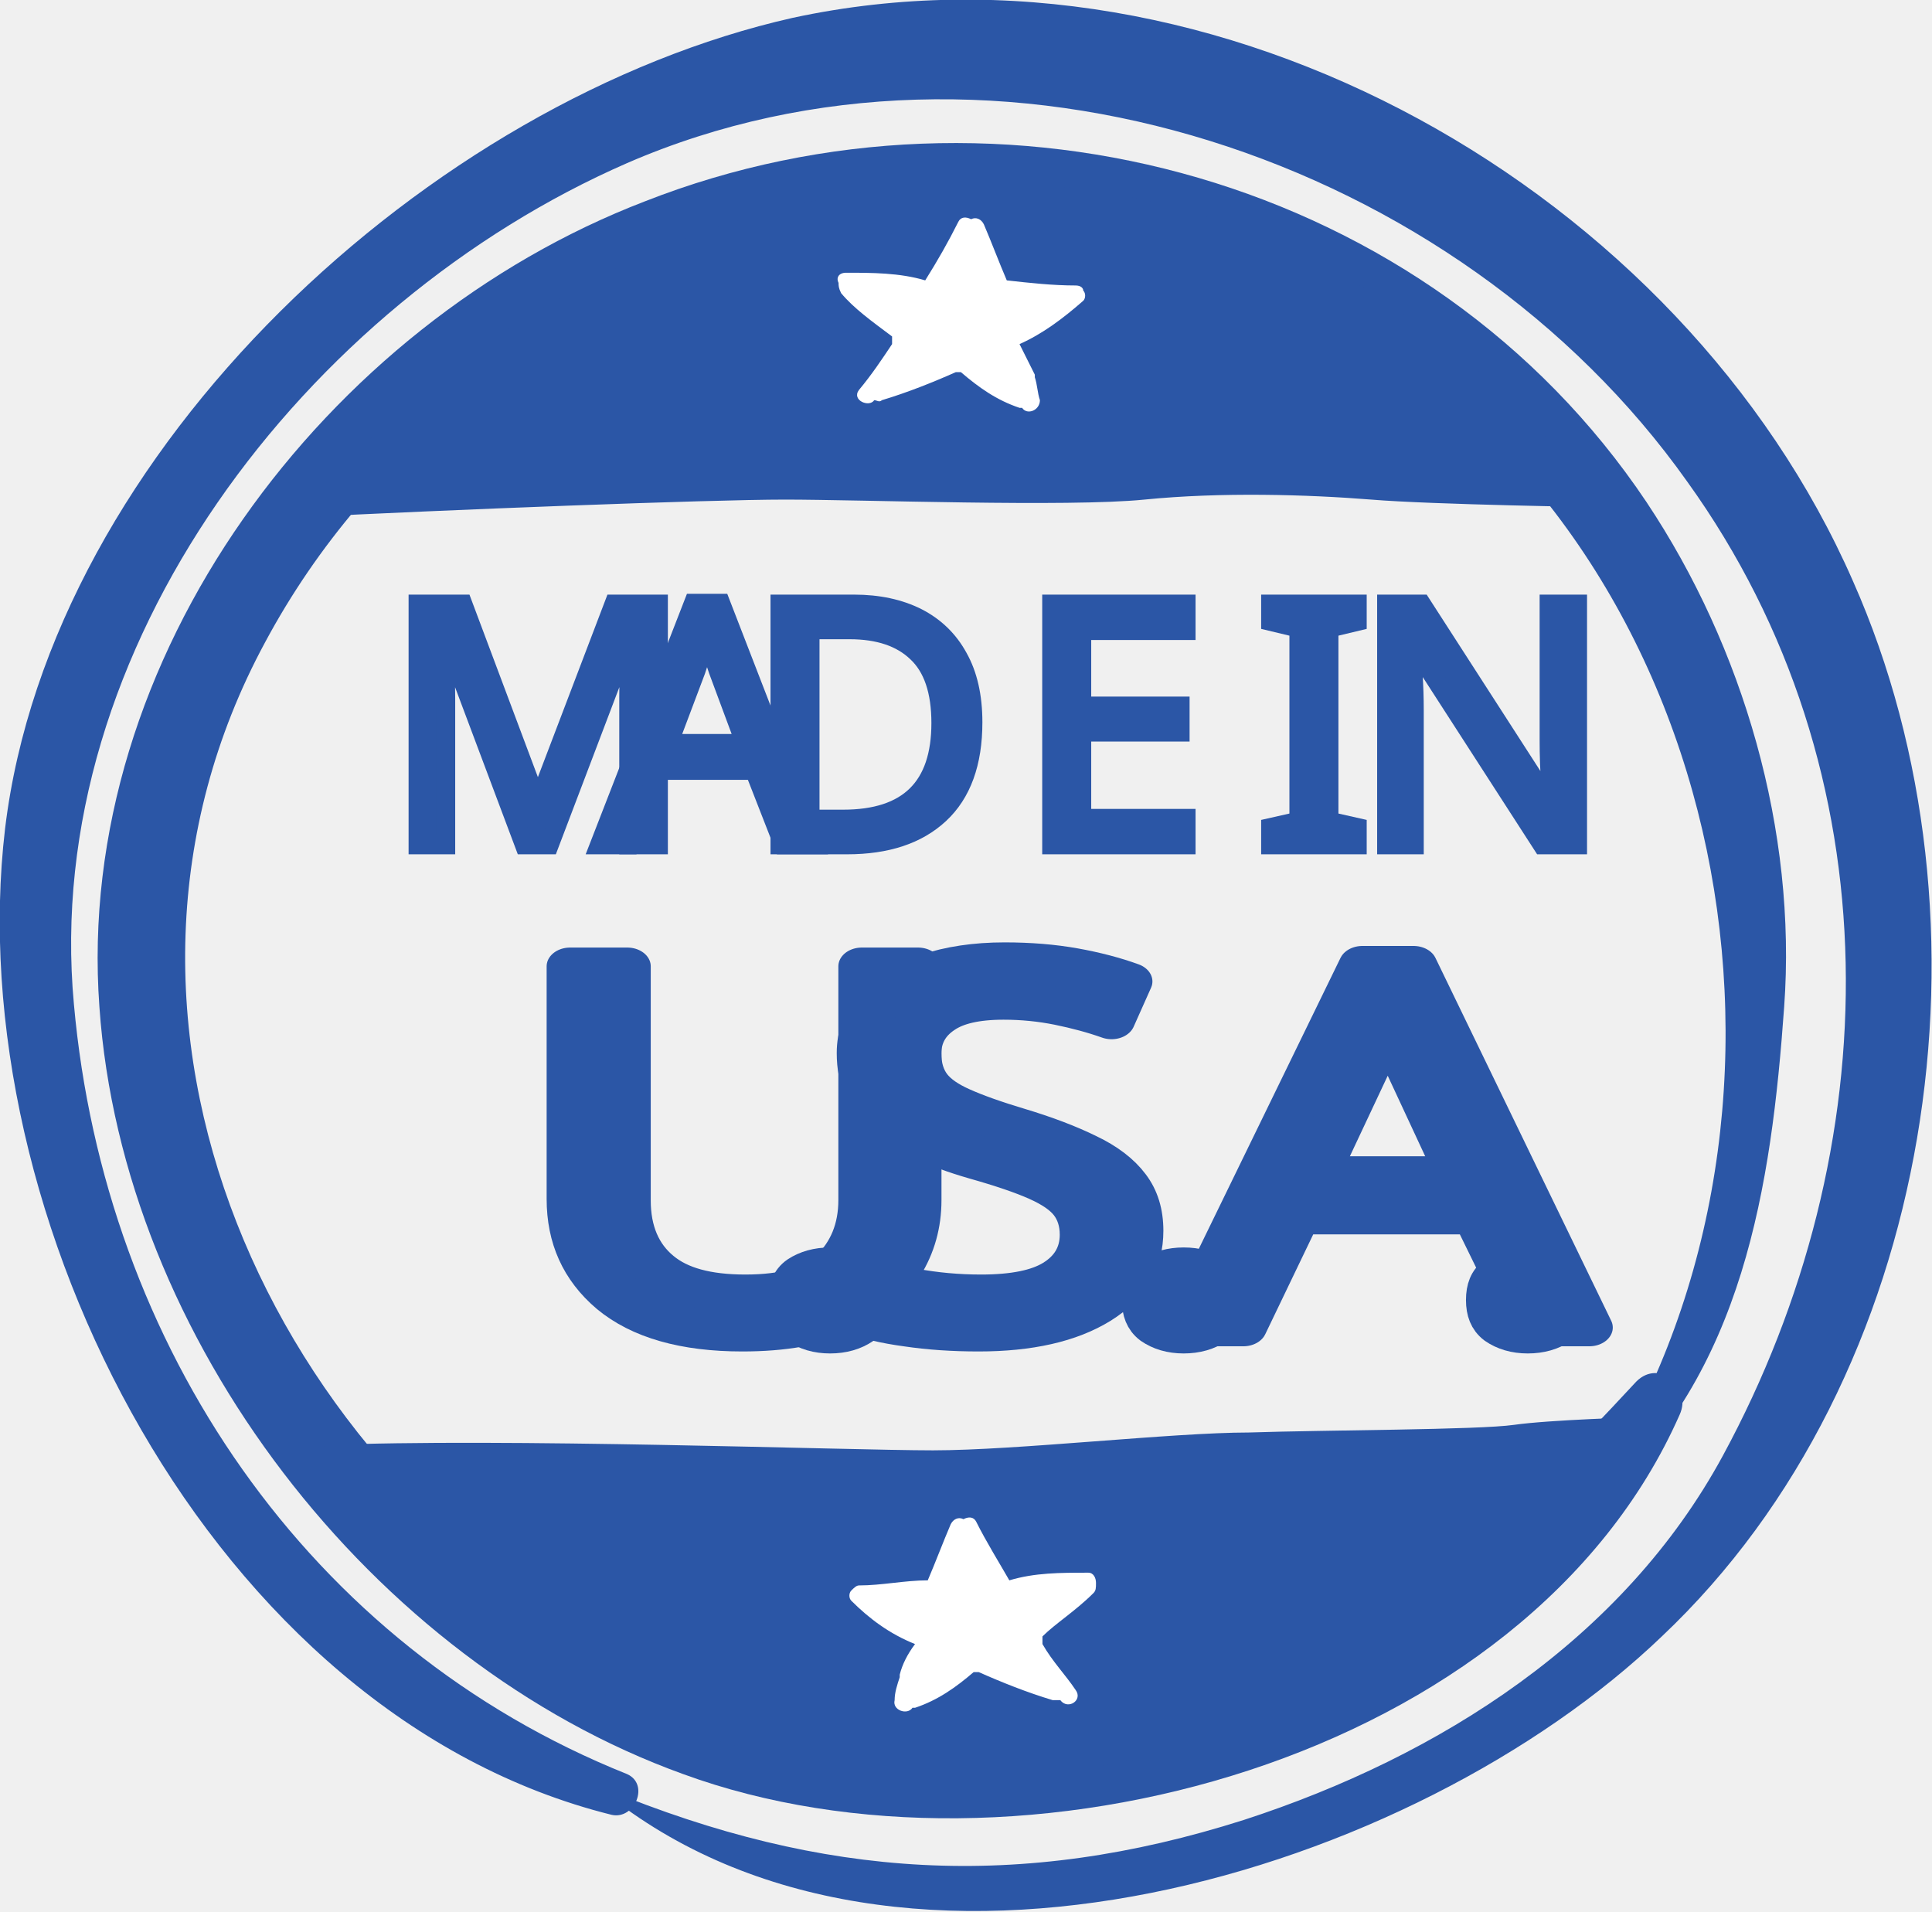
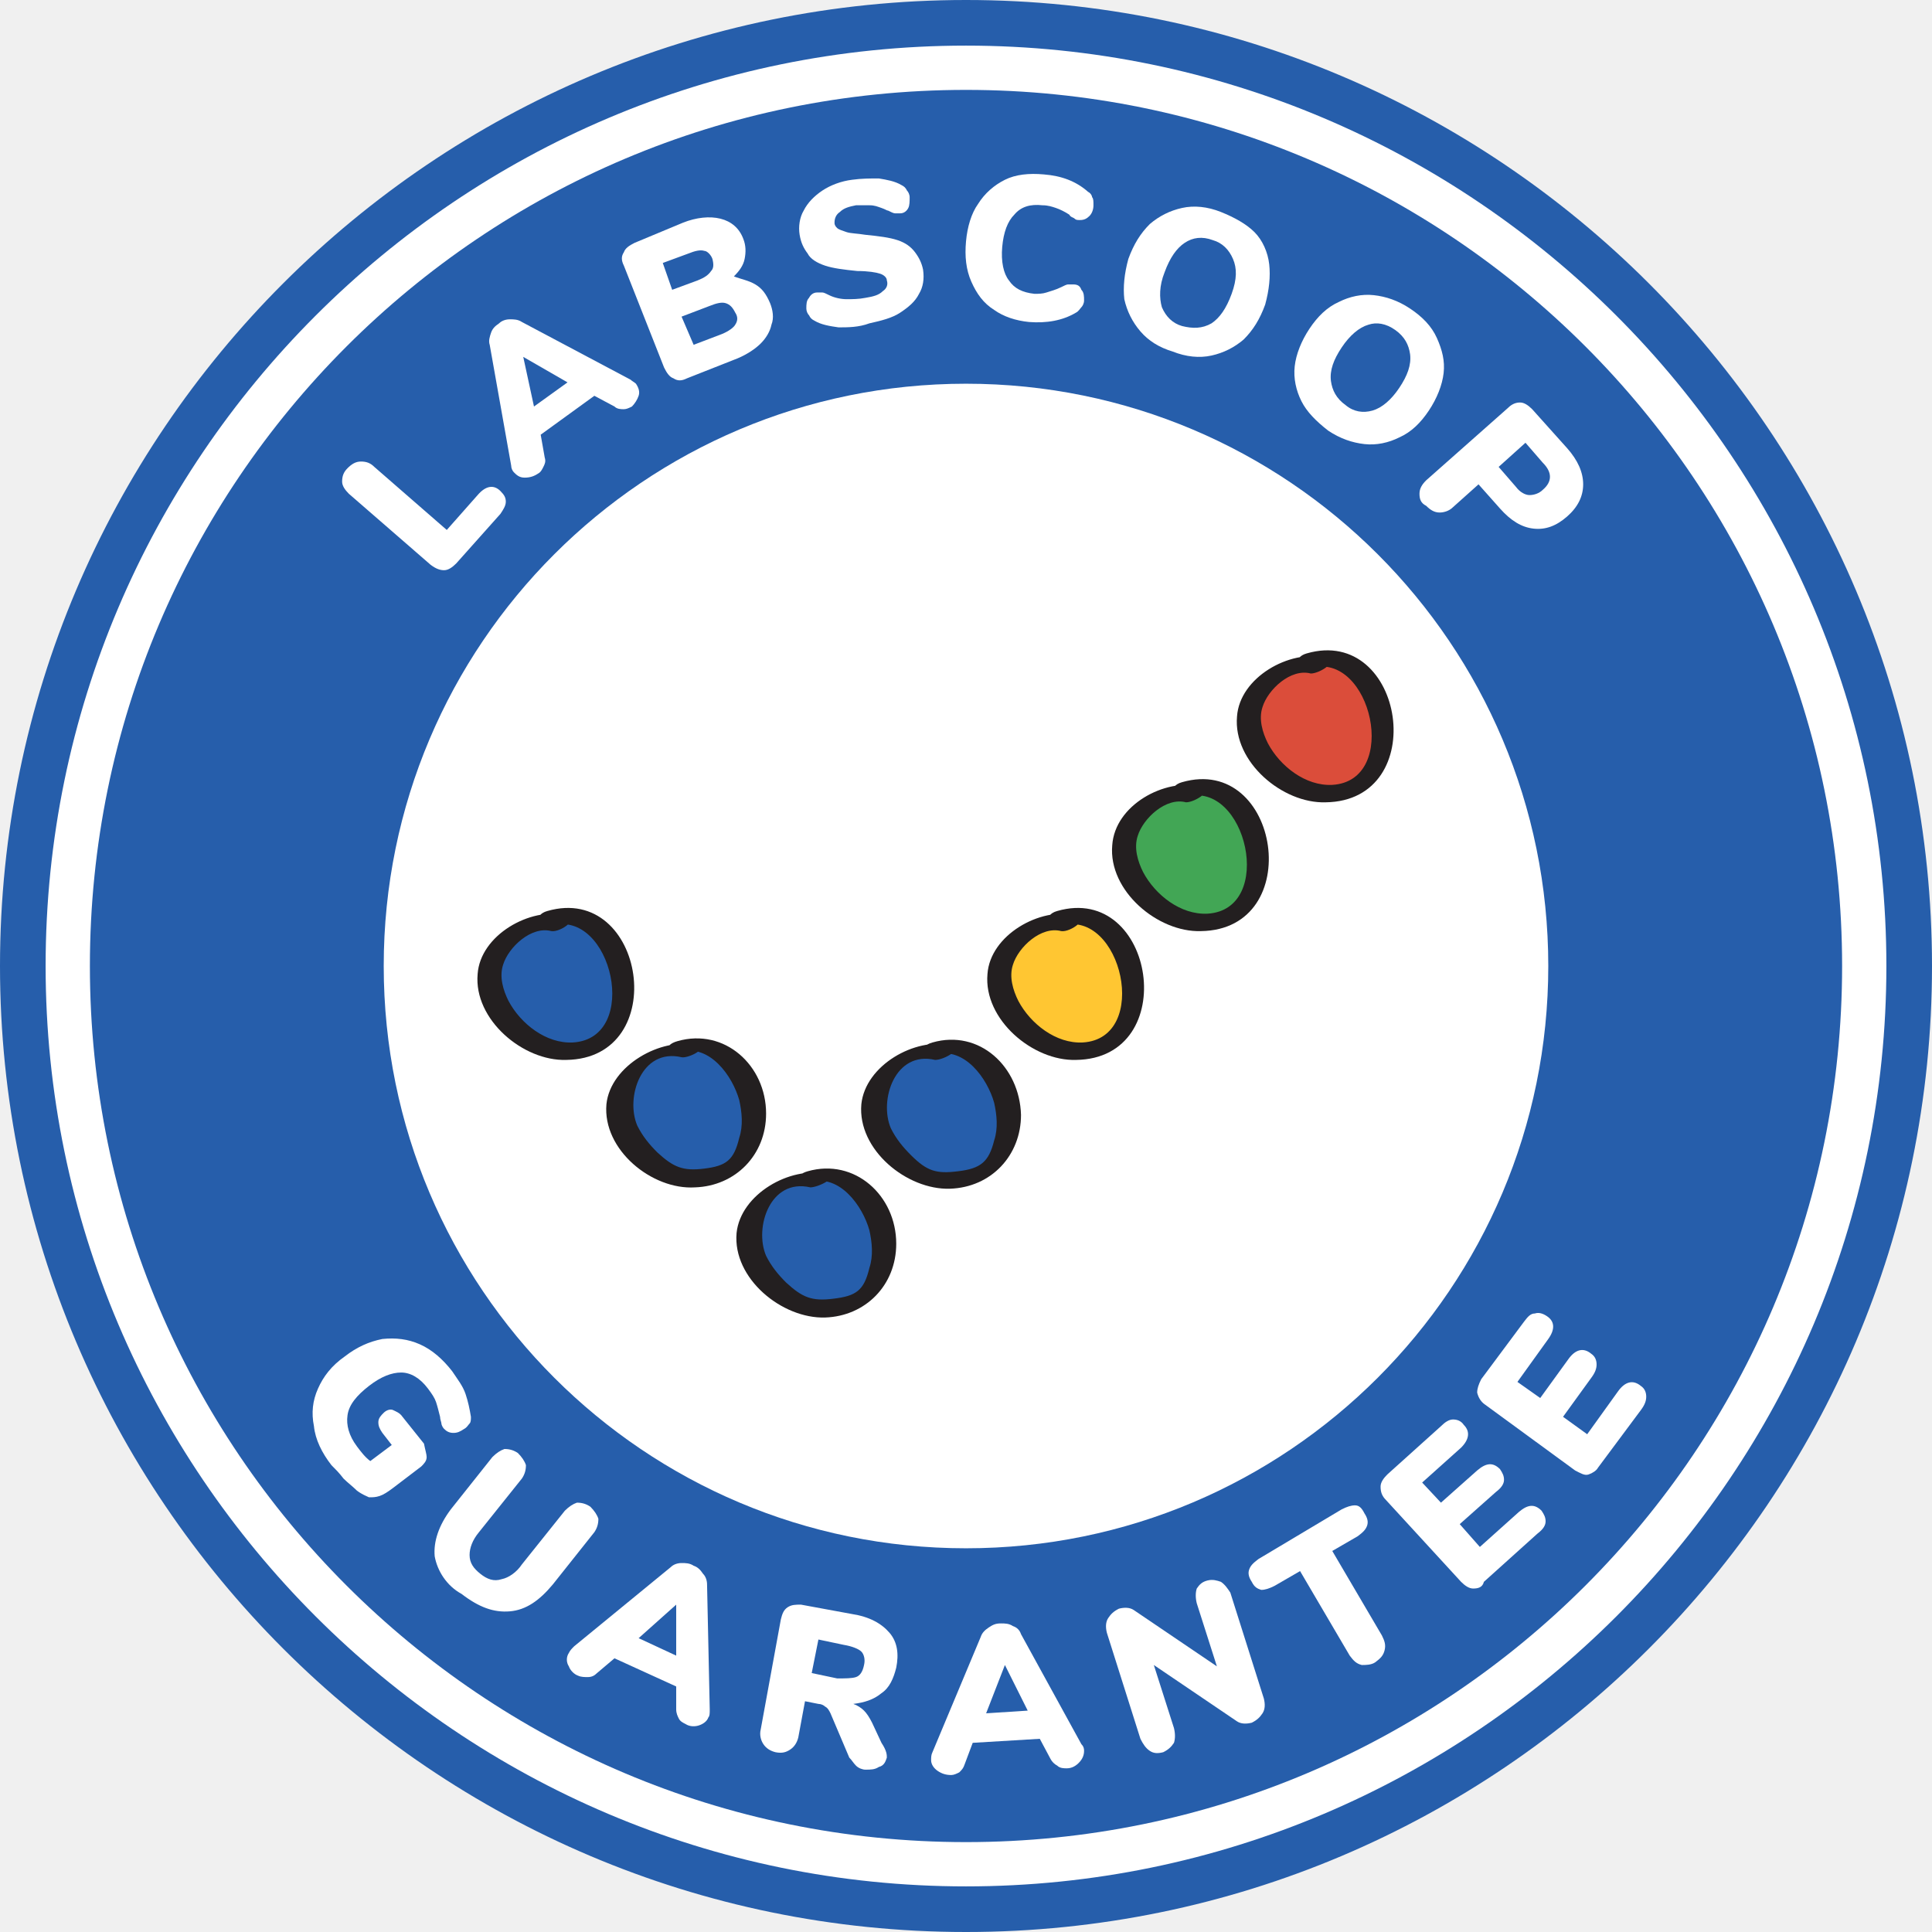
- <svg xmlns="http://www.w3.org/2000/svg" version="1.1" id="Слой_1" x="0px" y="0px" viewBox="0 0 75.8 75" style="enable-background:new 0 0 75.8 75;" xml:space="preserve">
+ <svg xmlns="http://www.w3.org/2000/svg" version="1.1" id="Слой_1" x="0px" y="0px" viewBox="0 0 144 144" style="enable-background:new 0 0 144 144;" xml:space="preserve">
  <style type="text/css">
- 	.st0{fill:#2B56A6;}
- 	.st1{fill:#2B56A6;stroke:#2B56A6;stroke-width:0.735;stroke-miterlimit:10;}
- 	.st2{font-family:'adamshand';}
- 	.st3{font-size:13.235px;}
- 	.st4{letter-spacing:1;}
- 	.st5{letter-spacing:2;}
- 	.st6{fill:#2B56A6;stroke:#2B56A6;stroke-width:1.471;stroke-linejoin:round;stroke-miterlimit:10;}
- 	.st7{font-size:19.853px;}
- 	.st8{fill:#FFFFFF;}
+ 	.st0{fill:#FFFFFF;}
+ 	.st1{fill:#265EAB;}
+ 	.st2{fill:#231F20;}
+ 	.st3{fill:#FFC632;}
+ 	.st4{fill:#42A655;}
+ 	.st5{fill:#DB4D3A;}
</style>
  <g>
    <g>
-       <g>
-         <path class="st0" d="M23.7,70.3c11.6,9.4,31.8,3.2,41.5-6.1C76,54,78.6,36.1,72.7,22.8C66,7.5,47.8-2.9,31.1,0.7     C16.9,3.9,2,17.6,0.2,32.5C-1.6,47.7,8.3,67.3,24,71.2c0.9,0.2,1.5-1.2,0.6-1.6C12.1,64.6,4.1,52.8,2.9,39.4     C1.6,25.4,12,11.9,24.6,6.4c14.5-6.3,32.6-0.2,41.6,12.5c8.2,11.4,7.9,26.2,1.4,38.2c-3.9,7.2-11.1,11.8-18.8,14.3     c-8.8,2.8-16.5,2.3-25-1.2C23.7,70.2,23.6,70.2,23.7,70.3L23.7,70.3z" />
-       </g>
+       <circle class="st0" cx="72" cy="72" r="70.3" />
+       <path class="st1" d="M72,3.4c37.8,0,68.6,30.8,68.6,68.6c0,37.8-30.8,68.6-68.6,68.6S3.4,109.8,3.4,72C3.4,34.2,34.2,3.4,72,3.4     M72,0C32.3,0,0,32.3,0,72s32.3,72,72,72c39.7,0,72-32.3,72-72S111.7,0,72,0L72,0z" />
+     </g>
+     <circle class="st1" cx="72" cy="72" r="65.3" />
+     <circle class="st0" cx="72" cy="72" r="43.4" />
+     <g>
+       <path class="st0" d="M31.8,108.6c0,0.3-0.2,0.5-0.4,0.7l-2.1,1.6c-0.4,0.3-0.7,0.5-1,0.6c-0.3,0.1-0.5,0.1-0.8,0.1    c-0.2-0.1-0.5-0.2-0.9-0.5c-0.3-0.3-0.7-0.6-1-0.9c-0.3-0.4-0.6-0.7-0.9-1c-0.7-0.9-1.2-1.9-1.3-2.9c-0.2-1-0.1-1.9,0.3-2.8    c0.4-0.9,1-1.7,2-2.4c0.9-0.7,1.8-1.1,2.8-1.3c1-0.1,1.9,0,2.8,0.4c0.9,0.4,1.7,1.1,2.4,2c0.4,0.6,0.8,1.1,1,1.7    c0.2,0.6,0.3,1.1,0.4,1.7c0,0.2,0,0.4-0.1,0.5c-0.1,0.1-0.2,0.3-0.4,0.4c-0.3,0.2-0.5,0.3-0.8,0.3c-0.3,0-0.5-0.1-0.7-0.3    c-0.1-0.1-0.2-0.3-0.2-0.4c0-0.1-0.1-0.3-0.1-0.5c-0.1-0.4-0.2-0.8-0.3-1.1c-0.1-0.3-0.3-0.6-0.6-1c-0.6-0.8-1.3-1.2-2-1.2    c-0.7,0-1.5,0.3-2.4,1c-0.9,0.7-1.5,1.4-1.6,2.2c-0.1,0.7,0.1,1.5,0.7,2.3c0.3,0.4,0.6,0.8,1,1.1l1.6-1.2l-0.7-0.9    c-0.2-0.3-0.3-0.5-0.3-0.8c0-0.3,0.2-0.5,0.4-0.7c0.2-0.2,0.5-0.3,0.7-0.2s0.5,0.2,0.7,0.5l1.6,2    C31.7,108.1,31.8,108.4,31.8,108.6z" />
+       <path class="st0" d="M32.4,116c-0.1-1.1,0.3-2.3,1.2-3.5l3.1-3.9c0.3-0.3,0.6-0.5,0.9-0.6c0.4,0,0.7,0.1,1,0.3    c0.3,0.3,0.5,0.6,0.6,0.9c0,0.4-0.1,0.7-0.3,1l-3.2,4c-0.5,0.6-0.7,1.2-0.7,1.7c0,0.6,0.3,1,0.8,1.4c0.5,0.4,1,0.6,1.6,0.4    c0.5-0.1,1.1-0.5,1.5-1.1l3.2-4c0.3-0.3,0.6-0.5,0.9-0.6c0.4,0,0.7,0.1,1,0.3c0.3,0.3,0.5,0.6,0.6,0.9c0,0.4-0.1,0.7-0.3,1    l-3.1,3.9c-1,1.2-2,1.9-3.2,2c-1.2,0.1-2.3-0.3-3.6-1.3C33.3,118.2,32.6,117.1,32.4,116z" />
+       <path class="st0" d="M52.8,128c-0.1,0.3-0.4,0.5-0.7,0.6c-0.3,0.1-0.7,0.1-1-0.1c-0.2-0.1-0.4-0.2-0.5-0.4    c-0.1-0.2-0.2-0.4-0.2-0.7l0-1.7l-4.6-2.1l-1.3,1.1c-0.2,0.2-0.4,0.3-0.7,0.3c-0.2,0-0.5,0-0.7-0.1c-0.3-0.1-0.6-0.4-0.7-0.7    c-0.2-0.3-0.2-0.7,0-1c0.1-0.2,0.2-0.3,0.4-0.5l7.2-5.9c0.2-0.2,0.5-0.3,0.8-0.3c0.3,0,0.6,0,0.9,0.2c0.3,0.1,0.5,0.3,0.7,0.6    c0.2,0.2,0.3,0.5,0.3,0.8l0.2,9.3C52.9,127.7,52.9,127.9,52.8,128z M47.6,122.1l2.8,1.3l0-3.8L47.6,122.1z" />
+       <path class="st0" d="M66.1,131c-0.1,0.3-0.2,0.6-0.6,0.7c-0.3,0.2-0.6,0.2-1,0.2c-0.2,0-0.5-0.1-0.7-0.3c-0.2-0.2-0.3-0.4-0.5-0.6    l-1.4-3.3c-0.1-0.2-0.2-0.4-0.4-0.5c-0.1-0.1-0.3-0.2-0.5-0.2l-1-0.2l-0.5,2.7c-0.1,0.4-0.3,0.7-0.6,0.9c-0.3,0.2-0.6,0.3-1.1,0.2    c-0.4-0.1-0.7-0.3-0.9-0.6c-0.2-0.3-0.3-0.7-0.2-1.1l1.5-8.2c0.1-0.4,0.2-0.7,0.5-0.9c0.3-0.2,0.6-0.2,1-0.2l3.8,0.7    c1.3,0.2,2.2,0.7,2.8,1.4c0.6,0.7,0.7,1.6,0.5,2.6c-0.2,0.8-0.5,1.5-1.1,1.9c-0.6,0.5-1.3,0.7-2.1,0.8c0.3,0.1,0.6,0.3,0.8,0.5    c0.2,0.2,0.4,0.5,0.6,0.9l0.7,1.5C66.1,130.5,66.1,130.8,66.1,131z M63.8,125c0.3-0.1,0.5-0.4,0.6-0.9c0.1-0.4,0-0.8-0.2-1    c-0.2-0.2-0.7-0.4-1.3-0.5l-1.9-0.4l-0.5,2.5l1.9,0.4C63,125.1,63.5,125.1,63.8,125z" />
+       <path class="st0" d="M80.8,130.5c0,0.3-0.1,0.6-0.4,0.9c-0.3,0.3-0.6,0.4-0.9,0.4c-0.2,0-0.5,0-0.7-0.2c-0.2-0.1-0.4-0.3-0.5-0.5    l-0.8-1.5l-5,0.3l-0.6,1.6c-0.1,0.3-0.2,0.4-0.4,0.6c-0.2,0.1-0.4,0.2-0.6,0.2c-0.4,0-0.7-0.1-1-0.3c-0.3-0.2-0.5-0.5-0.5-0.8    c0-0.2,0-0.4,0.1-0.6l3.6-8.6c0.1-0.3,0.3-0.5,0.6-0.7c0.3-0.2,0.5-0.3,0.9-0.3c0.3,0,0.6,0,0.9,0.2c0.3,0.1,0.5,0.3,0.6,0.6    l4.5,8.2C80.8,130.2,80.8,130.4,80.8,130.5z M73.5,127.7l3.1-0.2l-1.7-3.4L73.5,127.7z" />
+       <path class="st0" d="M91,117.9c0.3,0.2,0.5,0.5,0.7,0.8l2.5,7.9c0.1,0.4,0.1,0.8-0.1,1.1c-0.2,0.3-0.4,0.5-0.8,0.7    c-0.4,0.1-0.8,0.1-1.1-0.1l-6.2-4.2l1.5,4.7c0.1,0.4,0.1,0.8,0,1.1c-0.2,0.3-0.4,0.5-0.8,0.7c-0.4,0.1-0.7,0.1-1-0.1    c-0.3-0.2-0.5-0.5-0.7-0.9l-2.5-7.9c-0.1-0.4-0.1-0.8,0.1-1.1c0.2-0.3,0.4-0.5,0.8-0.7c0.4-0.1,0.8-0.1,1.1,0.1l6.2,4.2l-1.5-4.7    c-0.1-0.4-0.1-0.8,0-1.1c0.2-0.3,0.4-0.5,0.8-0.6C90.4,117.7,90.7,117.8,91,117.9z" />
+       <path class="st0" d="M101.5,124.1c-0.4-0.1-0.6-0.3-0.9-0.7l-3.7-6.3l-1.9,1.1c-0.4,0.2-0.7,0.3-1,0.3c-0.3-0.1-0.5-0.2-0.7-0.6    c-0.2-0.3-0.3-0.6-0.2-0.9c0.1-0.3,0.3-0.5,0.7-0.8l6.2-3.7c0.4-0.2,0.7-0.3,1-0.3c0.3,0,0.5,0.2,0.7,0.6c0.2,0.3,0.3,0.6,0.2,0.9    c-0.1,0.3-0.3,0.5-0.7,0.8l-1.9,1.1l3.7,6.3c0.2,0.4,0.3,0.7,0.2,1.1c-0.1,0.4-0.3,0.6-0.7,0.9    C102.2,124.1,101.8,124.1,101.5,124.1z" />
+       <path class="st0" d="M109.8,118.4c-0.3,0-0.6-0.2-0.9-0.5l-5.6-6.1c-0.3-0.3-0.4-0.6-0.4-1c0-0.3,0.2-0.6,0.5-0.9l4-3.6    c0.3-0.3,0.6-0.5,0.9-0.5c0.3,0,0.6,0.1,0.8,0.4c0.5,0.5,0.4,1.1-0.2,1.7l-2.9,2.6l1.4,1.5l2.7-2.4c0.7-0.6,1.2-0.6,1.7-0.1    c0.2,0.3,0.3,0.5,0.3,0.8c0,0.3-0.2,0.6-0.6,0.9l-2.7,2.4l1.5,1.7l2.9-2.6c0.7-0.6,1.2-0.6,1.7-0.1c0.2,0.3,0.3,0.5,0.3,0.8    c0,0.3-0.2,0.6-0.6,0.9l-4,3.6C110.5,118.3,110.2,118.4,109.8,118.4z" />
+       <path class="st0" d="M118.4,109.9c-0.3,0.1-0.6-0.1-1-0.3l-6.7-4.9c-0.3-0.2-0.5-0.5-0.6-0.9c0-0.3,0.1-0.6,0.3-1l3.2-4.3    c0.3-0.4,0.5-0.6,0.8-0.6c0.3-0.1,0.6,0,0.9,0.2c0.6,0.4,0.6,1,0.1,1.7l-2.3,3.2l1.7,1.2l2.1-2.9c0.5-0.7,1.1-0.9,1.7-0.4    c0.3,0.2,0.4,0.5,0.4,0.8c0,0.3-0.1,0.6-0.4,1l-2.1,2.9l1.8,1.3l2.3-3.2c0.5-0.7,1.1-0.9,1.7-0.4c0.3,0.2,0.4,0.5,0.4,0.8    c0,0.3-0.1,0.6-0.4,1l-3.2,4.3C119,109.6,118.7,109.8,118.4,109.9z" />
+     </g>
+     <g>
+       <path class="st0" d="M33.1,42.5c-0.3,0-0.6-0.1-1-0.4L26,36.8c-0.3-0.3-0.5-0.6-0.5-0.9c0-0.4,0.1-0.7,0.4-1    c0.3-0.3,0.6-0.5,1-0.5c0.4,0,0.7,0.1,1,0.4l5.4,4.7l2.3-2.6c0.6-0.7,1.2-0.8,1.7-0.3c0.3,0.3,0.4,0.5,0.4,0.8    c0,0.3-0.2,0.6-0.4,0.9L34,42C33.7,42.3,33.4,42.5,33.1,42.5z" />
+       <path class="st0" d="M47.4,28.6c0.2,0.3,0.3,0.6,0.2,0.9c-0.1,0.3-0.3,0.6-0.5,0.8c-0.2,0.1-0.4,0.2-0.6,0.2c-0.2,0-0.5,0-0.7-0.2    l-1.5-0.8l-4,2.9l0.3,1.7c0.1,0.3,0,0.5-0.1,0.7c-0.1,0.2-0.2,0.4-0.4,0.5c-0.3,0.2-0.6,0.3-1,0.3c-0.4,0-0.6-0.2-0.8-0.4    c-0.1-0.1-0.2-0.3-0.2-0.5l-1.6-9c-0.1-0.3,0-0.6,0.1-0.9c0.1-0.3,0.3-0.5,0.6-0.7c0.2-0.2,0.5-0.3,0.8-0.3c0.3,0,0.6,0,0.9,0.2    l8.1,4.3C47.1,28.4,47.3,28.5,47.4,28.6z M39.8,30.3l2.5-1.8L39,26.6L39.8,30.3z" />
+       <path class="st0" d="M56.3,21.2c0.5,0.3,0.8,0.7,1.1,1.4c0.2,0.5,0.3,1.1,0.1,1.6c-0.1,0.5-0.4,1-0.8,1.4c-0.4,0.4-1,0.8-1.7,1.1    l-3.8,1.5c-0.4,0.2-0.7,0.2-1,0c-0.3-0.1-0.5-0.4-0.7-0.8l-3-7.6c-0.2-0.4-0.2-0.7,0-1c0.1-0.3,0.4-0.5,0.8-0.7l3.6-1.5    c1-0.4,2-0.5,2.8-0.3c0.8,0.2,1.4,0.7,1.7,1.5c0.2,0.5,0.2,1,0.1,1.5c-0.1,0.5-0.4,0.9-0.8,1.3C55.2,20.8,55.8,20.9,56.3,21.2z     M50.1,21.6l1.9-0.7c0.5-0.2,0.8-0.4,1-0.7c0.2-0.2,0.2-0.5,0.1-0.9c-0.1-0.3-0.4-0.6-0.6-0.6c-0.3-0.1-0.7,0-1.2,0.2l-1.9,0.7    L50.1,21.6z M54.8,24.2c0.2-0.3,0.2-0.6,0-0.9c-0.2-0.4-0.4-0.6-0.7-0.7c-0.3-0.1-0.7,0-1.2,0.2l-2.1,0.8l0.9,2.1l2.1-0.8    C54.3,24.7,54.7,24.4,54.8,24.2z" />
+       <path class="st0" d="M62.5,24.4c-0.7-0.1-1.3-0.2-1.8-0.5c-0.2-0.1-0.3-0.2-0.4-0.4c-0.1-0.1-0.2-0.3-0.2-0.5c0-0.3,0-0.6,0.2-0.8    c0.1-0.2,0.3-0.4,0.6-0.4c0.1,0,0.3,0,0.4,0c0.1,0,0.3,0.1,0.5,0.2c0.4,0.2,0.9,0.3,1.3,0.3c0.4,0,0.9,0,1.4-0.1    c0.6-0.1,1-0.2,1.3-0.5c0.3-0.2,0.4-0.5,0.3-0.8c0-0.2-0.2-0.4-0.5-0.5c-0.3-0.1-0.9-0.2-1.7-0.2c-1-0.1-1.8-0.2-2.4-0.4    c-0.6-0.2-1.1-0.5-1.3-0.9c-0.3-0.4-0.5-0.8-0.6-1.4c-0.1-0.6,0-1.3,0.3-1.8c0.3-0.6,0.8-1.1,1.4-1.5c0.6-0.4,1.4-0.7,2.2-0.8    c0.7-0.1,1.4-0.1,2-0.1c0.6,0.1,1.2,0.2,1.7,0.5c0.2,0.1,0.3,0.2,0.4,0.4c0.1,0.1,0.2,0.3,0.2,0.5c0,0.3,0,0.6-0.1,0.8    c-0.1,0.2-0.3,0.4-0.6,0.4c-0.1,0-0.3,0-0.4,0c-0.1,0-0.3-0.1-0.5-0.2c-0.1,0-0.2-0.1-0.5-0.2c-0.3-0.1-0.5-0.2-0.9-0.2    c-0.3,0-0.7,0-1,0c-0.5,0.1-0.9,0.2-1.2,0.5c-0.3,0.2-0.4,0.5-0.4,0.8c0,0.2,0.1,0.3,0.2,0.4c0.1,0.1,0.4,0.2,0.7,0.3    c0.3,0.1,0.8,0.1,1.4,0.2c1,0.1,1.8,0.2,2.4,0.4c0.6,0.2,1,0.5,1.3,0.9c0.3,0.4,0.5,0.8,0.6,1.3c0.1,0.7,0,1.3-0.3,1.8    c-0.3,0.6-0.8,1-1.4,1.4c-0.6,0.4-1.4,0.6-2.3,0.8C64,24.4,63.2,24.4,62.5,24.4z" />
+       <path class="st0" d="M74.1,23.1c-0.8-0.5-1.3-1.2-1.7-2.1c-0.4-0.9-0.5-1.9-0.4-3c0.1-1.1,0.4-2.1,0.9-2.8c0.5-0.8,1.2-1.4,2-1.8    c0.8-0.4,1.8-0.5,2.9-0.4c1.3,0.1,2.4,0.5,3.3,1.3c0.2,0.1,0.3,0.3,0.3,0.4c0.1,0.1,0.1,0.3,0.1,0.6c0,0.3-0.1,0.6-0.3,0.8    c-0.2,0.2-0.4,0.3-0.7,0.3c-0.2,0-0.3,0-0.4-0.1c-0.1-0.1-0.3-0.1-0.4-0.3c-0.3-0.2-0.7-0.4-1-0.5c-0.3-0.1-0.6-0.2-1-0.2    c-0.9-0.1-1.6,0.1-2.1,0.7c-0.5,0.5-0.8,1.3-0.9,2.4c-0.1,1.1,0.1,2,0.5,2.5c0.4,0.6,1,0.9,1.9,1c0.3,0,0.6,0,0.9-0.1    c0.3-0.1,0.7-0.2,1.1-0.4c0.2-0.1,0.4-0.2,0.5-0.2c0.1,0,0.2,0,0.4,0c0.3,0,0.5,0.1,0.6,0.4c0.2,0.2,0.2,0.5,0.2,0.8    c0,0.2-0.1,0.4-0.2,0.5c-0.1,0.1-0.2,0.3-0.4,0.4c-1,0.6-2.2,0.8-3.5,0.7C75.7,23.9,74.8,23.6,74.1,23.1z" />
+       <path class="st0" d="M85,24.7c-0.6-0.7-1-1.5-1.2-2.4c-0.1-0.9,0-1.9,0.3-3c0.4-1.1,0.9-1.9,1.6-2.6c0.7-0.6,1.5-1,2.4-1.2    c0.9-0.2,1.9-0.1,2.9,0.3c1,0.4,1.9,0.9,2.5,1.5s1,1.5,1.1,2.4c0.1,0.9,0,1.9-0.3,3c-0.4,1.1-0.9,1.9-1.6,2.6    c-0.7,0.6-1.5,1-2.4,1.2c-0.9,0.2-1.9,0.1-2.9-0.3C86.4,25.9,85.6,25.4,85,24.7z M90.3,24.1c0.6-0.4,1.1-1.1,1.5-2.2    s0.4-1.9,0.1-2.6c-0.3-0.7-0.8-1.2-1.5-1.4c-0.8-0.3-1.5-0.2-2.1,0.2c-0.6,0.4-1.1,1.1-1.5,2.2c-0.4,1-0.4,1.9-0.2,2.6    c0.3,0.7,0.8,1.2,1.5,1.4C88.9,24.5,89.6,24.5,90.3,24.1z" />
+       <path class="st0" d="M97,29.9c-0.4-0.8-0.6-1.7-0.5-2.6c0.1-0.9,0.5-1.9,1.1-2.8s1.3-1.6,2.2-2c0.8-0.4,1.7-0.6,2.6-0.5    c0.9,0.1,1.8,0.4,2.7,1c0.9,0.6,1.6,1.3,2,2.2s0.6,1.7,0.5,2.6c-0.1,0.9-0.5,1.9-1.1,2.8c-0.6,0.9-1.3,1.6-2.2,2    c-0.8,0.4-1.7,0.6-2.6,0.5c-0.9-0.1-1.8-0.4-2.7-1C98.1,31.4,97.4,30.7,97,29.9z M102.3,30.6c0.7-0.2,1.4-0.8,2-1.7    c0.6-0.9,0.9-1.7,0.8-2.5c-0.1-0.7-0.4-1.3-1.1-1.8c-0.7-0.5-1.4-0.6-2-0.4c-0.7,0.2-1.4,0.8-2,1.7c-0.6,0.9-0.9,1.7-0.8,2.5    c0.1,0.7,0.4,1.3,1.1,1.8C100.9,30.7,101.6,30.8,102.3,30.6z" />
+       <path class="st0" d="M105.8,36.8c0-0.4,0.2-0.7,0.5-1l6.1-5.4c0.3-0.3,0.6-0.4,0.9-0.4c0.3,0,0.6,0.2,0.9,0.5l2.6,2.9    c0.8,0.9,1.2,1.8,1.2,2.7c0,0.9-0.4,1.7-1.2,2.4c-0.8,0.7-1.6,1-2.5,0.9c-0.9-0.1-1.7-0.6-2.5-1.5l-1.6-1.8l-1.9,1.7    c-0.3,0.3-0.7,0.4-1,0.4c-0.4,0-0.7-0.2-1-0.5C105.9,37.5,105.8,37.2,105.8,36.8z M113,36.3c0.3,0.4,0.7,0.6,1,0.6    c0.3,0,0.7-0.1,1-0.4c0.7-0.6,0.7-1.3,0-2l-1.3-1.5l-2,1.8L113,36.3z" />
    </g>
    <g>
      <g>
-         <path class="st0" d="M62.8,58.8c5.6-4.9,6.7-12.3,7.2-19.3c0.5-6.9-1.6-14.1-5.4-19.8C56.1,7,39.3,2.4,25.3,7.9     C12.8,12.7,2.9,25.8,3.9,39.5c0.9,13,10.7,25.7,22.9,30.1c13.1,4.8,33.1-0.5,39.1-14.1c0.5-1.1-0.8-2.2-1.7-1.3     C59,59.8,53.6,65.2,46.1,67.4c-6.7,1.9-15.1,1-21.2-2.2C10.6,57.8,2.4,40,10.4,25.2C18.6,9.9,39,3.8,53.8,13.4     c14.5,9.4,18.1,30.8,8.7,45.1C62.4,58.8,62.7,59,62.8,58.8L62.8,58.8z" />
+         <path class="st1" d="M61,88c-0.8-0.4-1.8,0-2.6,0.4c-0.9,0.5-1.9,1.1-2.3,2.2c-0.4,0.9-0.3,2,0,3c0.3,0.9,1,1.7,1.7,2.4     c1,0.9,2.2,1.6,3.4,1.7c1.3,0.1,2.6-0.3,3.5-1.3c1.1-1.2,1.4-3.2,1-4.9s-1.6-3-3-3.7c-0.3-0.2-0.6-0.3-0.9-0.3     c-0.5-0.1-1,0.1-1.5,0.3" />
+         <g>
+           <path class="st2" d="M61.6,87.5c-2.7-0.6-6.4,1.5-6.7,4.4c-0.3,3.4,3.4,6.4,6.6,6.3c3-0.1,5.3-2.4,5.3-5.5      c0-3.6-3.1-6.4-6.6-5.4c-1.1,0.3-0.9,1.2,0.2,0.8c2.2-0.6,3.9,1.8,4.4,3.6c0.2,0.9,0.3,1.9,0,2.8c-0.4,1.7-1,2.1-2.7,2.3      c-1.6,0.2-2.3-0.1-3.5-1.2c-0.6-0.6-1.1-1.2-1.5-2c-0.9-2.1,0.3-5.8,3.3-5.1C61,88.5,62.6,87.7,61.6,87.5L61.6,87.5z" />
+         </g>
+       </g>
+       <g>
+         <path class="st1" d="M70.3,78.3c-0.8-0.4-1.8,0-2.6,0.4c-0.9,0.5-1.9,1.1-2.3,2.2c-0.4,0.9-0.3,2,0,3c0.3,0.9,1,1.7,1.7,2.4     c1,0.9,2.2,1.6,3.4,1.7c1.3,0.1,2.6-0.3,3.5-1.3c1.1-1.2,1.4-3.2,1-4.9s-1.6-3-3-3.7c-0.3-0.2-0.6-0.3-0.9-0.3     c-0.5-0.1-1,0.1-1.5,0.3" />
+         <g>
+           <path class="st2" d="M70.9,77.9c-2.7-0.6-6.4,1.5-6.7,4.4c-0.3,3.4,3.4,6.4,6.6,6.3c3.1-0.1,5.3-2.5,5.3-5.5      c-0.1-3.6-3.1-6.4-6.6-5.4c-1.1,0.3-0.9,1.2,0.2,0.9c2.2-0.6,3.9,1.8,4.4,3.6c0.2,0.9,0.3,1.9,0,2.8c-0.4,1.6-1,2.1-2.7,2.3      c-1.6,0.2-2.3,0-3.5-1.2c-0.6-0.6-1.1-1.2-1.5-2c-0.9-2.1,0.3-5.8,3.3-5.1C70.4,79,71.9,78.1,70.9,77.9L70.9,77.9z" />
+         </g>
+       </g>
+       <g>
+         <path class="st3" d="M79.7,68.7c-0.8-0.4-1.8,0-2.6,0.4c-0.9,0.5-1.9,1.1-2.3,2.2c-0.4,0.9-0.3,2,0,3c0.3,0.9,1,1.7,1.7,2.4     c1,0.9,2.2,1.6,3.4,1.7c1.3,0.1,2.6-0.3,3.5-1.3c1.1-1.2,1.4-3.2,1-4.9c-0.4-1.7-1.6-3-3-3.7c-0.3-0.2-0.6-0.3-0.9-0.3     c-0.5-0.1-1,0.1-1.5,0.3" />
+         <g>
+           <path class="st2" d="M80.2,68.2c-2.7-0.6-6.4,1.5-6.6,4.4C73.3,76,77,79.1,80.2,79c7.9-0.1,5.9-13.2-1.4-11.1      c-1.1,0.3-0.8,1.4,0.3,1.1c4.5-1.3,6.7,8.4,1.6,8.7c-2,0.1-3.9-1.4-4.8-3.1c-0.4-0.8-0.7-1.8-0.4-2.7c0.4-1.3,2.1-2.9,3.6-2.5      C79.8,69.5,81.3,68.4,80.2,68.2L80.2,68.2z" />
+         </g>
+       </g>
+       <g>
+         <path class="st4" d="M89,59.1c-0.8-0.4-1.8,0-2.6,0.4c-0.9,0.5-1.9,1.1-2.3,2.2c-0.4,0.9-0.3,2,0,3c0.3,0.9,1,1.7,1.7,2.4     c1,0.9,2.2,1.6,3.4,1.7c1.3,0.1,2.6-0.3,3.5-1.3c1.1-1.2,1.4-3.2,1-4.9c-0.4-1.7-1.6-3-3-3.7c-0.3-0.2-0.6-0.3-0.9-0.3     c-0.5-0.1-1,0.1-1.5,0.3" />
+         <g>
+           <path class="st2" d="M89.5,58.6C86.8,58,83.1,60,82.9,63c-0.3,3.4,3.4,6.5,6.6,6.4c7.9-0.1,5.9-13.2-1.4-11.1      c-1.1,0.3-0.8,1.4,0.3,1.1c4.5-1.3,6.7,8.4,1.6,8.7c-2,0.1-3.9-1.4-4.8-3.1c-0.4-0.8-0.7-1.8-0.4-2.7c0.4-1.3,2.1-2.9,3.6-2.5      C89.1,59.8,90.6,58.8,89.5,58.6L89.5,58.6z" />
+         </g>
+       </g>
+       <g>
+         <path class="st5" d="M98.3,49.5c-0.8-0.4-1.8,0-2.6,0.4c-0.9,0.5-1.9,1.1-2.3,2.2c-0.4,0.9-0.3,2,0,3c0.3,0.9,1,1.7,1.7,2.4     c1,0.9,2.2,1.6,3.4,1.7c1.3,0.1,2.6-0.3,3.5-1.3c1.1-1.2,1.4-3.2,1-4.9c-0.4-1.7-1.6-3-3-3.7C99.6,49.1,99.3,49,99,49     c-0.5-0.1-1,0.1-1.5,0.3" />
+         <g>
+           <path class="st2" d="M98.8,49c-2.7-0.6-6.4,1.5-6.6,4.4c-0.3,3.4,3.4,6.5,6.6,6.4c7.9-0.1,5.9-13.2-1.4-11.1      c-1.1,0.3-0.8,1.4,0.3,1.1c4.5-1.3,6.7,8.4,1.6,8.7c-2,0.1-3.9-1.4-4.8-3.1c-0.4-0.8-0.7-1.8-0.4-2.7c0.4-1.3,2.1-2.9,3.6-2.5      C98.4,50.2,99.9,49.2,98.8,49L98.8,49z" />
+         </g>
+       </g>
+       <g>
+         <path class="st1" d="M51.4,78.3c-0.8-0.4-1.8,0-2.6,0.4c-0.9,0.5-1.9,1.1-2.3,2.2c-0.4,0.9-0.3,2,0,3c0.3,0.9,1,1.7,1.7,2.4     c1,0.9,2.2,1.6,3.4,1.7c1.3,0.1,2.6-0.3,3.5-1.3c1.1-1.2,1.4-3.2,1-4.9s-1.6-3-3-3.7c-0.3-0.2-0.6-0.3-0.9-0.3     c-0.5-0.1-1,0.1-1.5,0.3" />
+         <g>
+           <path class="st2" d="M51.9,77.9c-2.6-0.6-6.4,1.5-6.7,4.4c-0.3,3.4,3.4,6.4,6.6,6.2c3-0.1,5.3-2.4,5.3-5.5      c0-3.6-3.1-6.4-6.6-5.4c-1.1,0.3-0.9,1.1,0.2,0.8c2.2-0.6,3.9,1.8,4.4,3.6c0.2,0.9,0.3,1.9,0,2.8c-0.4,1.7-1,2.1-2.6,2.3      c-1.6,0.2-2.3-0.1-3.5-1.2c-0.6-0.6-1.1-1.2-1.5-2c-0.9-2.1,0.3-5.8,3.3-5.1C51.3,78.9,52.9,78.1,51.9,77.9L51.9,77.9z" />
+         </g>
+       </g>
+       <g>
+         <path class="st1" d="M41.7,68.7c-0.8-0.4-1.8,0-2.6,0.4c-0.9,0.5-1.9,1.1-2.3,2.2c-0.4,0.9-0.3,2,0,3c0.3,0.9,1,1.7,1.7,2.4     c1,0.9,2.2,1.6,3.4,1.7c1.3,0.1,2.6-0.3,3.5-1.3c1.1-1.2,1.4-3.2,1-4.9c-0.4-1.7-1.6-3-3-3.7c-0.3-0.2-0.6-0.3-0.9-0.3     c-0.5-0.1-1,0.1-1.5,0.3" />
+         <g>
+           <path class="st2" d="M42.2,68.2c-2.7-0.6-6.4,1.5-6.6,4.4C35.3,76,39,79.1,42.2,79c7.9-0.1,5.9-13.2-1.4-11.1      c-1.1,0.3-0.8,1.4,0.3,1.1c4.5-1.3,6.7,8.4,1.6,8.7c-2,0.1-3.9-1.4-4.8-3.1c-0.4-0.8-0.7-1.8-0.4-2.7c0.4-1.3,2.1-2.9,3.6-2.5      C41.8,69.5,43.3,68.4,42.2,68.2L42.2,68.2z" />
+         </g>
      </g>
    </g>
-     <text transform="matrix(1 0 0 1 15.117 33.1484)">
-       <tspan x="0" y="0" class="st1 st2 st3 st4">M</tspan>
-       <tspan x="8.4" y="0" class="st1 st2 st3">A</tspan>
-       <tspan x="14.2" y="0" class="st1 st2 st3 st4">DE</tspan>
-       <tspan x="30.3" y="0" class="st1 st2 st3"> </tspan>
-       <tspan x="34.2" y="0" class="st1 st2 st3 st5">I</tspan>
-       <tspan x="38" y="0" class="st1 st2 st3 st4">N</tspan>
-     </text>
-     <text transform="matrix(1.25 0 0 1 20.1395 52.0819)">
-       <tspan x="0" y="0" class="st6 st2 st7">U</tspan>
-       <tspan x="7.3" y="0" class="st6 st2 st7">.</tspan>
-       <tspan x="9.7" y="0" class="st6 st2 st7">S</tspan>
-       <tspan x="18.4" y="0" class="st6 st2 st7">.</tspan>
-       <tspan x="21.1" y="0" class="st6 st2 st7">A</tspan>
-       <tspan x="29.2" y="0" class="st6 st2 st7">.</tspan>
-     </text>
-     <path class="st0" d="M12.7,56.7c6.9-0.3,20.6,0.2,23.9,0.2s9.4-0.7,12.4-0.7c3-0.1,9-0.1,10.4-0.3c1.4-0.2,4.9-0.3,4.9-0.3   S57.2,69,38.8,69.7C22.8,70.2,14.8,59.8,12.7,56.7z" />
-     <path class="st0" d="M11.7,20.3c5.8-0.3,16.1-0.7,19.1-0.7s11.1,0.3,14.1,0c3-0.3,6.4-0.2,8.9,0c2.4,0.2,9.1,0.3,9.1,0.3   S54.2,6.6,37.6,7.2S11.7,20.3,11.7,20.3z" />
-     <path class="st8" d="M42.9,62.5c0.1-0.1,0.1-0.2,0.1-0.4c0-0.2-0.1-0.4-0.3-0.4c-1.1,0-2.1,0-3.1,0.3c0,0,0,0,0,0   c-0.4-0.7-0.9-1.5-1.3-2.3c-0.1-0.2-0.3-0.2-0.5-0.1c-0.2-0.1-0.4,0-0.5,0.2c-0.3,0.7-0.6,1.5-0.9,2.2c-0.9,0-1.8,0.2-2.7,0.2   c0,0,0,0,0,0c0,0,0,0,0,0c-0.1,0-0.2,0.1-0.3,0.2c-0.1,0.1-0.1,0.3,0,0.4c0,0,0,0,0,0c0.7,0.7,1.5,1.3,2.5,1.7   c-0.3,0.4-0.5,0.8-0.6,1.2c0,0,0,0.1,0,0.1c-0.1,0.3-0.2,0.6-0.2,0.9c-0.1,0.4,0.5,0.6,0.7,0.3c0,0,0.1,0,0.1,0   c0.9-0.3,1.6-0.8,2.3-1.4c0.1,0,0.1,0,0.2,0c0.9,0.4,1.9,0.8,2.9,1.1c0.1,0,0.2,0,0.3,0c0,0,0,0,0,0c0.3,0.4,0.9,0,0.6-0.4   c-0.4-0.6-0.9-1.1-1.3-1.8c0-0.1,0-0.2,0-0.3C41.4,63.7,42.2,63.2,42.9,62.5z" />
-     <path class="st8" d="M35,13.2c0,0.1,0,0.2,0,0.3c-0.4,0.6-0.8,1.2-1.3,1.8c-0.3,0.4,0.4,0.7,0.6,0.4c0,0,0,0,0,0   c0.1,0,0.2,0.1,0.3,0c1-0.3,2-0.7,2.9-1.1c0.1,0,0.1,0,0.2,0c0.7,0.6,1.4,1.1,2.3,1.4c0,0,0.1,0,0.1,0c0.2,0.3,0.7,0.1,0.7-0.3   c-0.1-0.3-0.1-0.6-0.2-0.9c0,0,0-0.1,0-0.1c-0.2-0.4-0.4-0.8-0.6-1.2c0.9-0.4,1.7-1,2.5-1.7c0,0,0,0,0,0c0.1-0.1,0.1-0.3,0-0.4   c0-0.1-0.1-0.2-0.3-0.2c0,0,0,0,0,0c0,0,0,0,0,0c-0.9,0-1.8-0.1-2.7-0.2c-0.3-0.7-0.6-1.5-0.9-2.2c-0.1-0.2-0.3-0.3-0.5-0.2   c-0.2-0.1-0.4-0.1-0.5,0.1c-0.4,0.8-0.8,1.5-1.3,2.3c0,0,0,0,0,0c-1-0.3-2.1-0.3-3.1-0.3c-0.3,0-0.4,0.2-0.3,0.4   c0,0.1,0,0.2,0.1,0.4C33.5,12.1,34.2,12.6,35,13.2z" />
  </g>
</svg>
